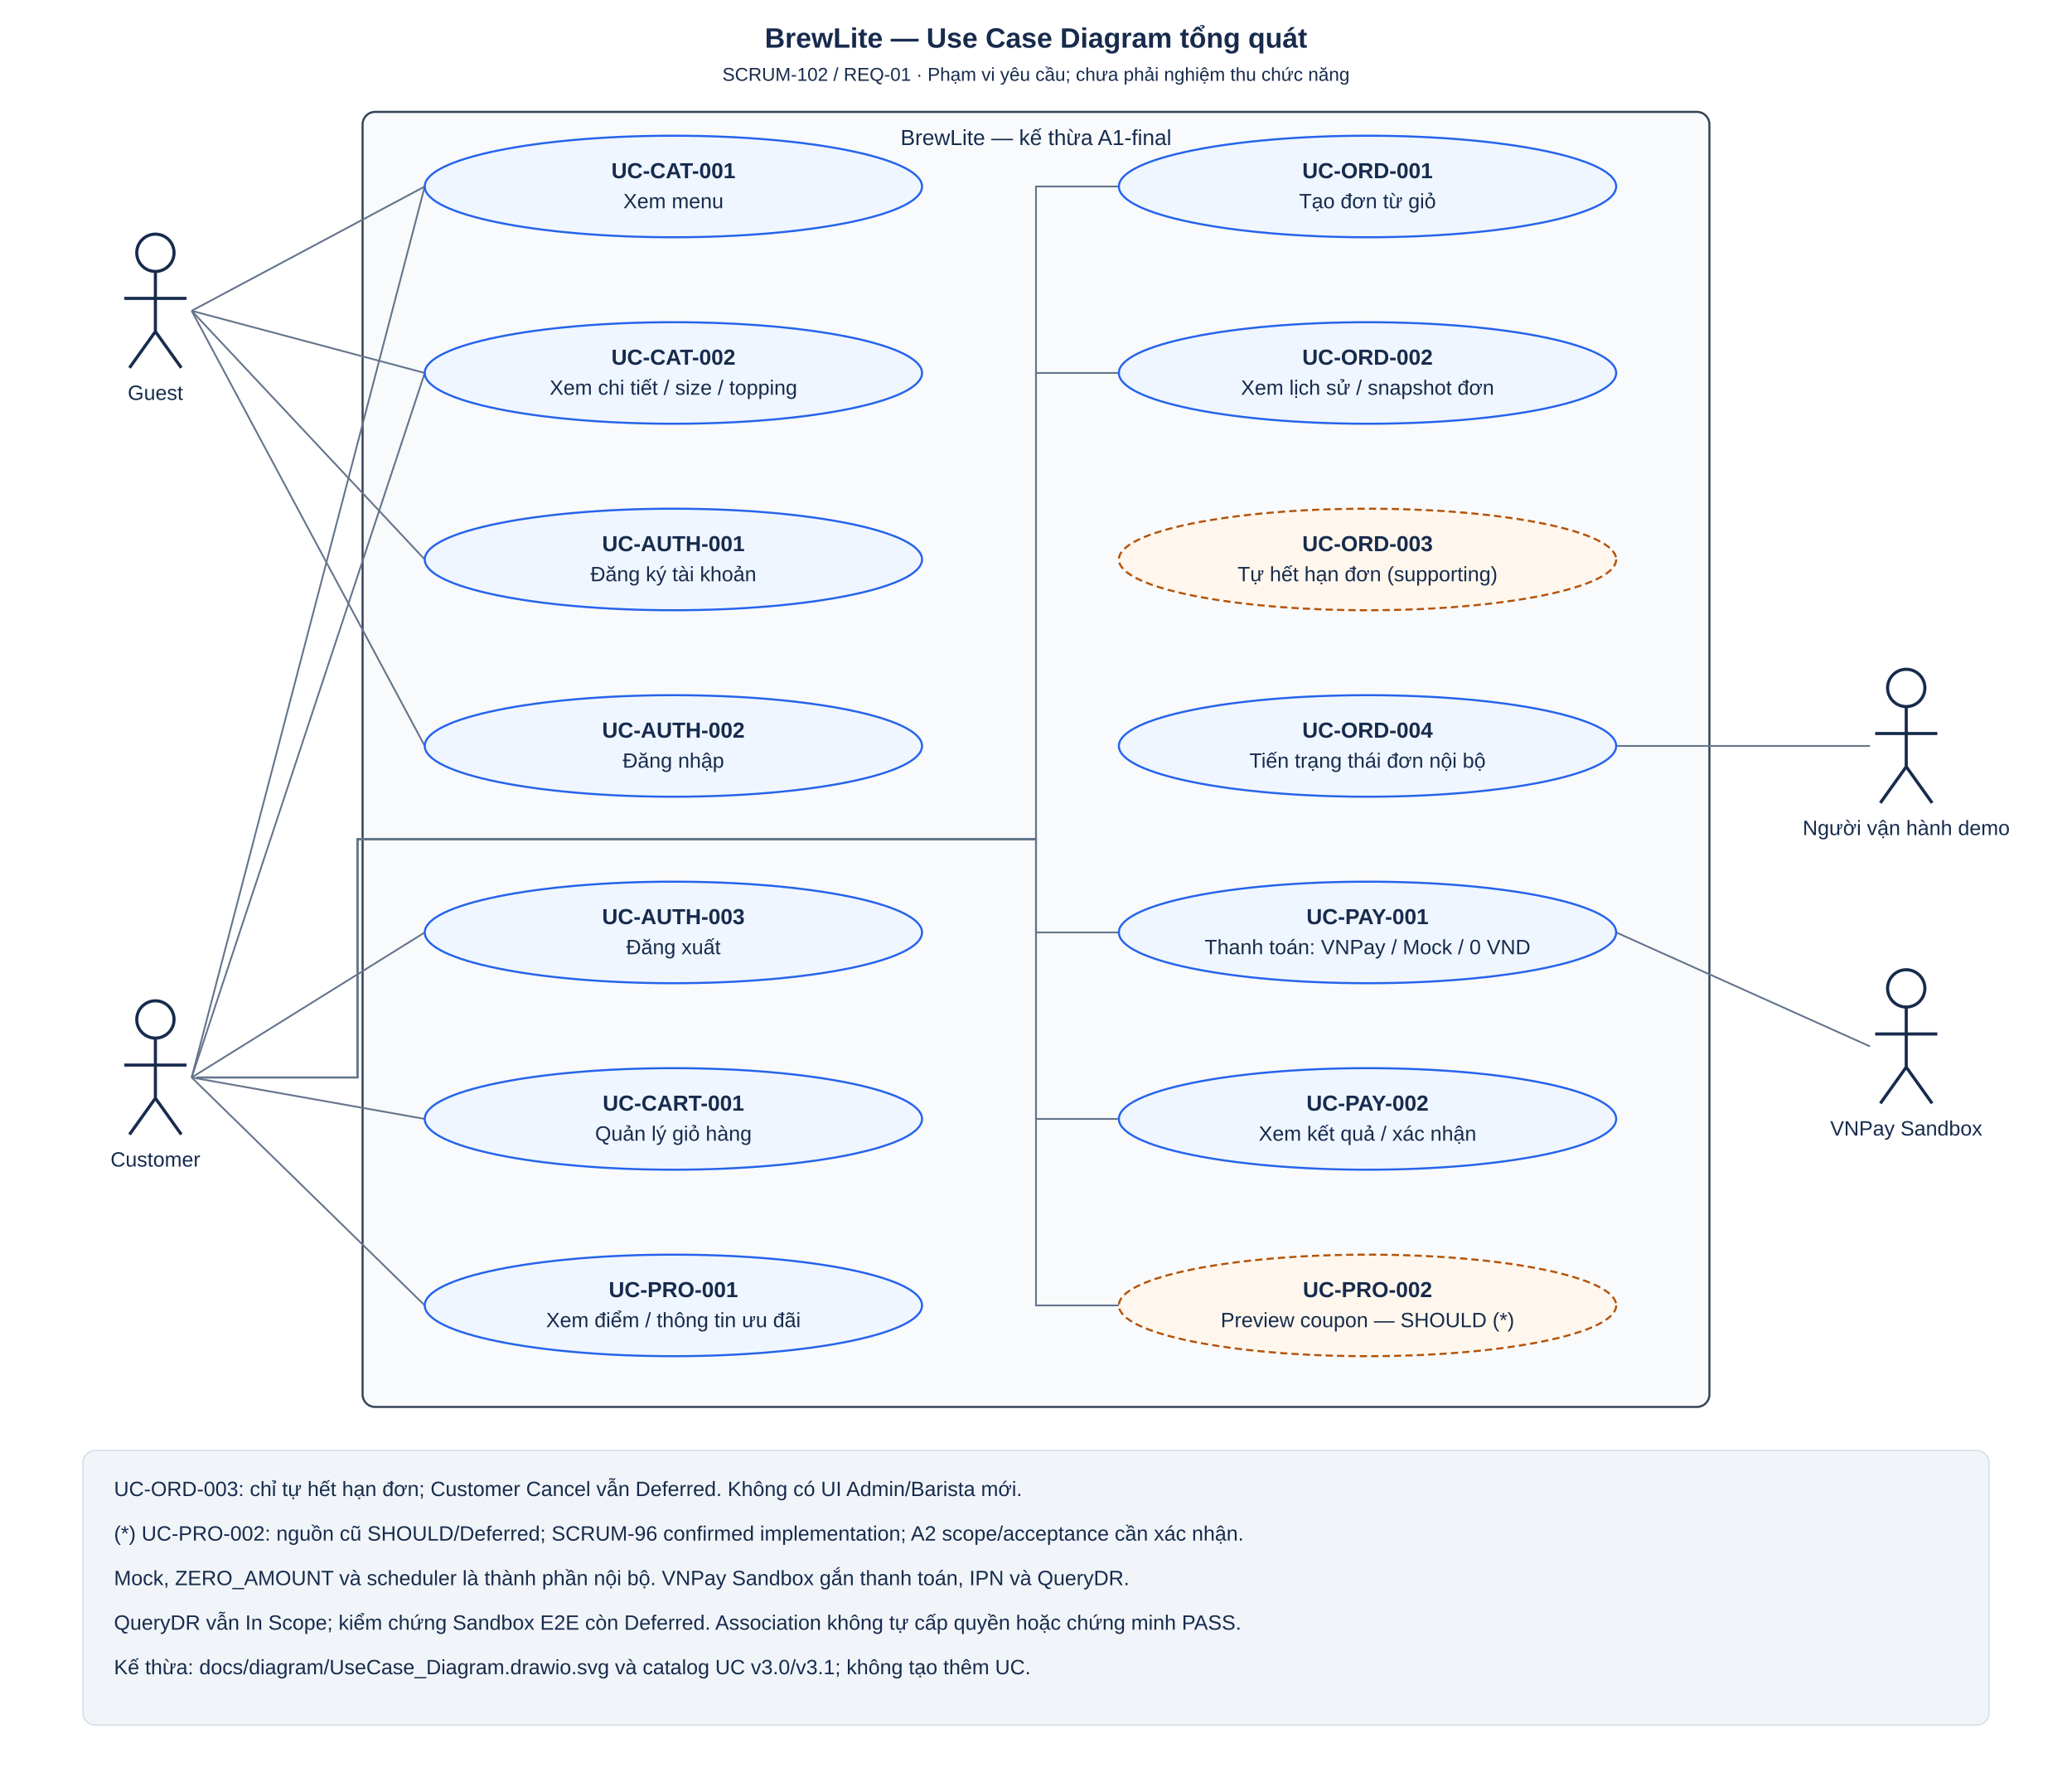
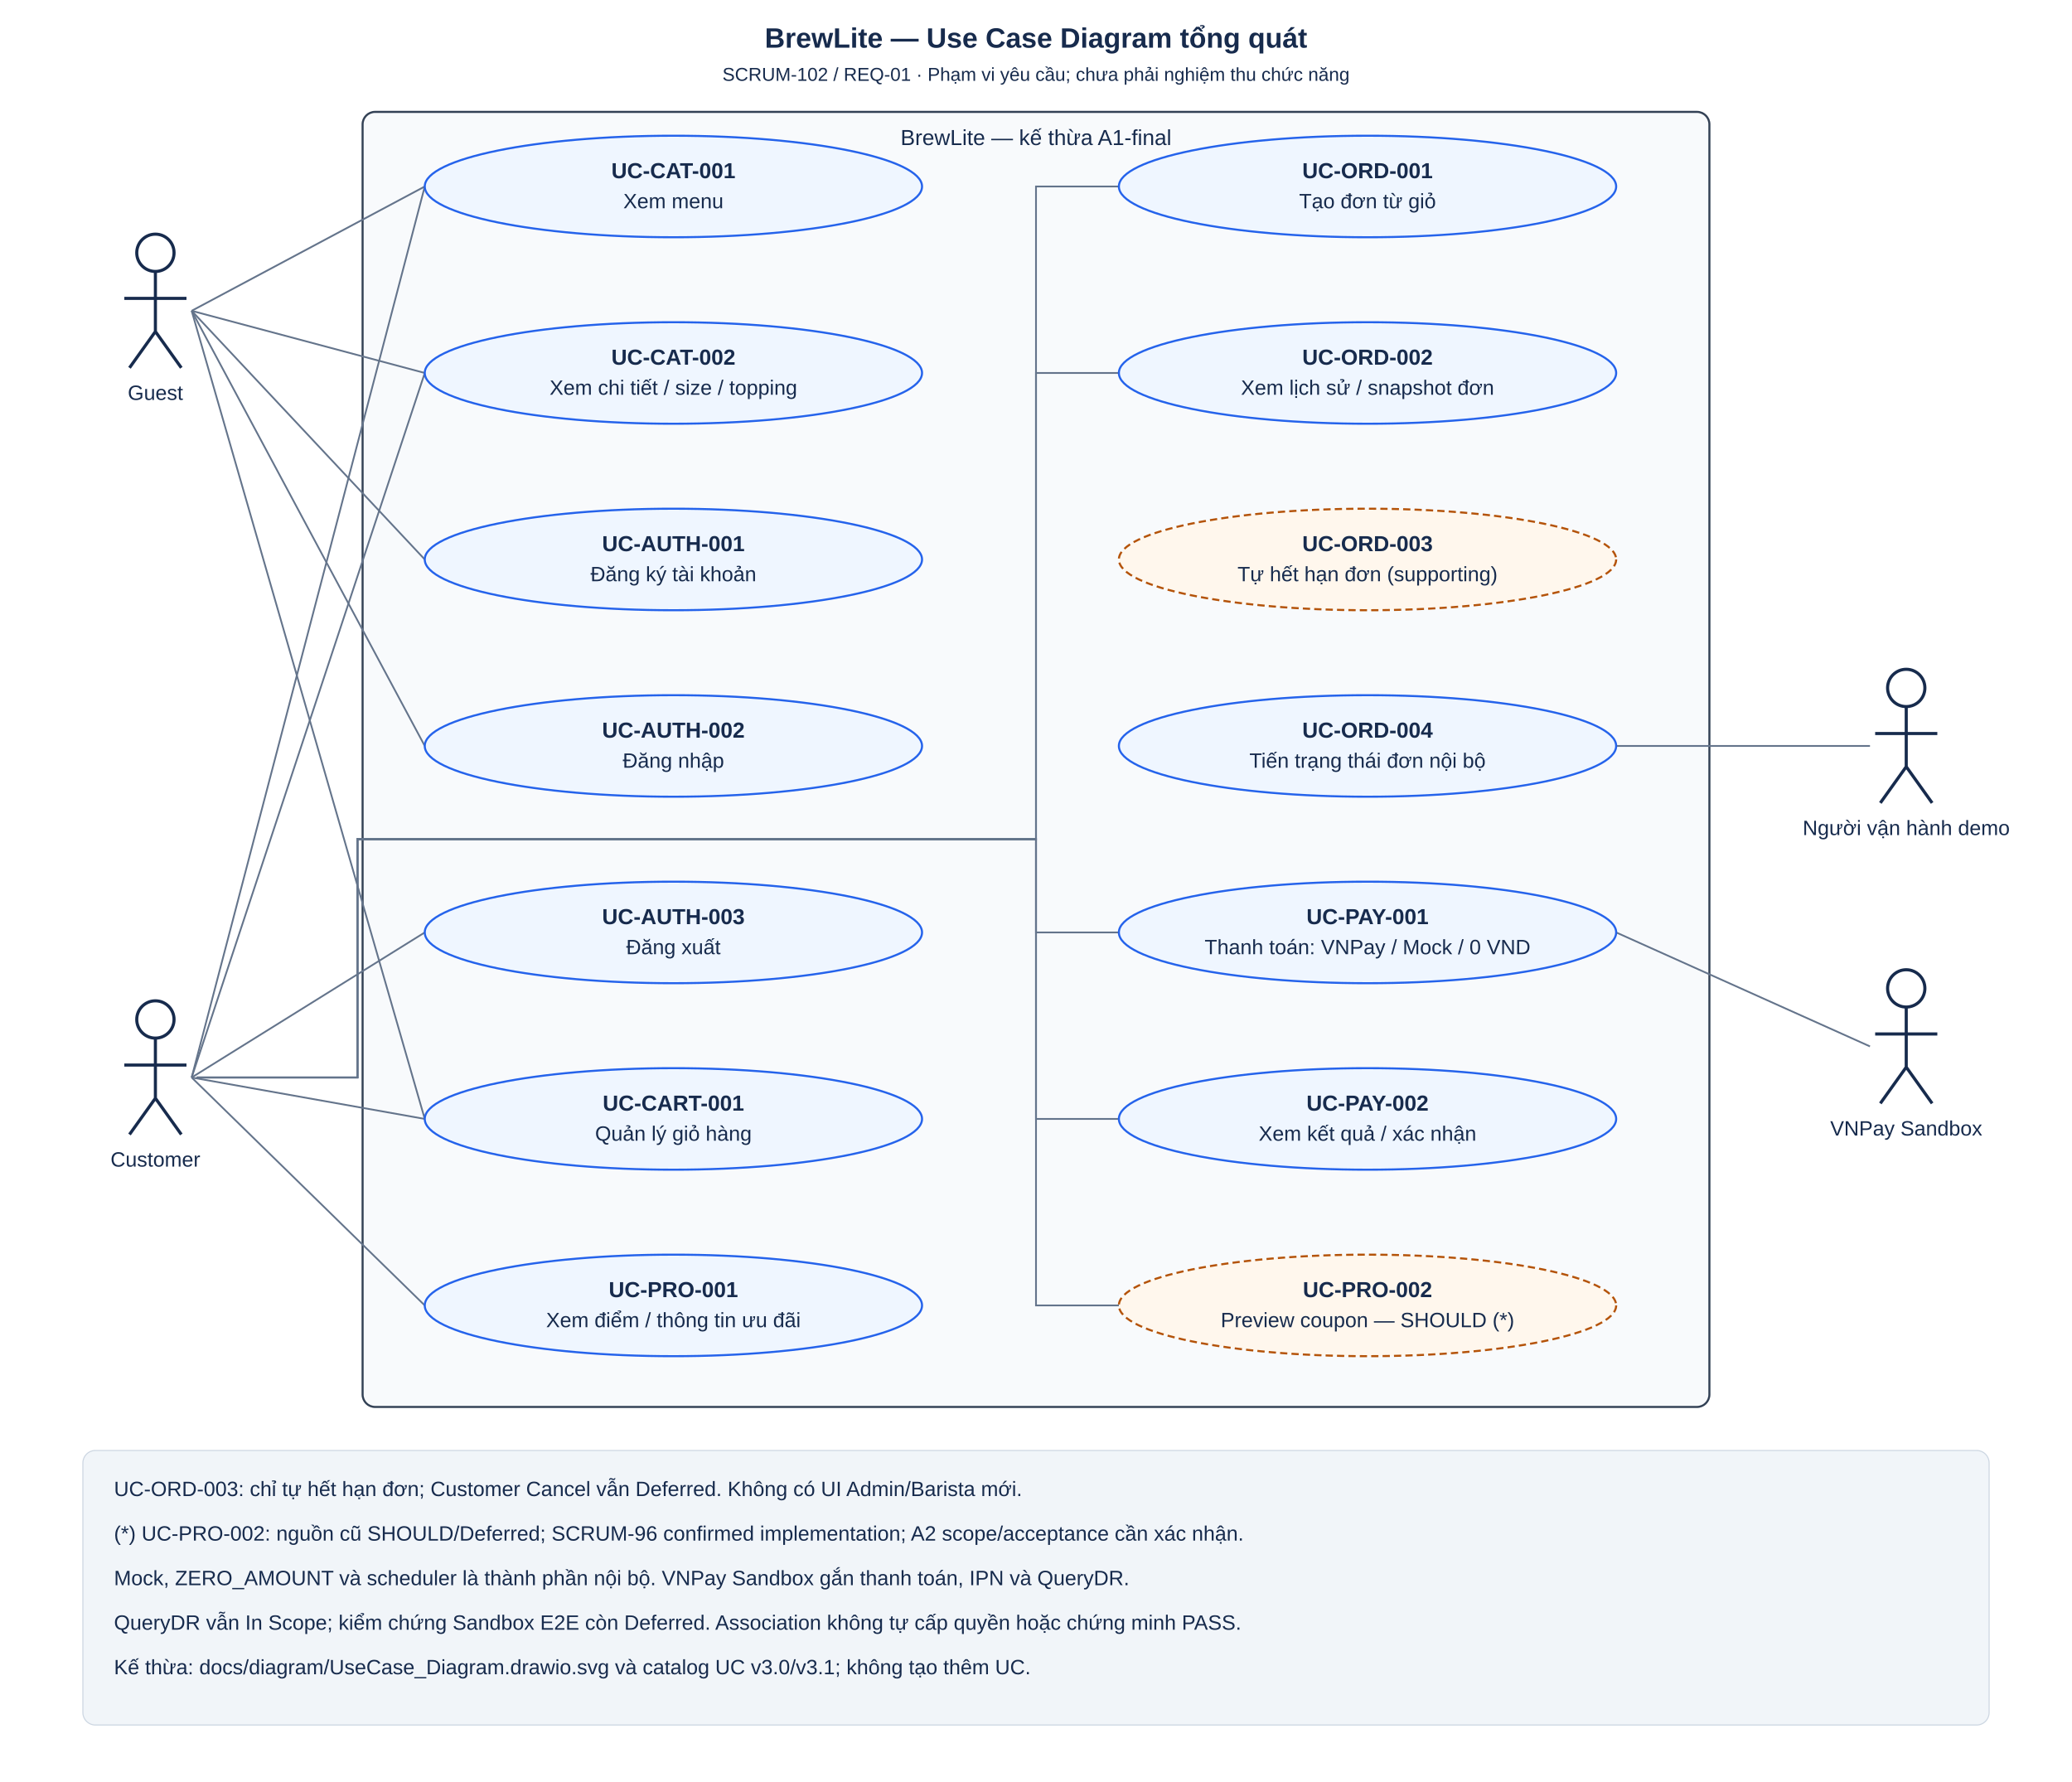
<svg xmlns="http://www.w3.org/2000/svg" width="2000" height="1720" viewBox="0 0 2000 1720">
  <rect width="2000" height="1720" fill="#fff" />
  <g font-family="Segoe UI,Arial,sans-serif" fill="#172b4d">
    <text x="1000" y="46" text-anchor="middle" font-size="27" font-weight="bold">BrewLite — Use Case Diagram tổng quát</text>
    <text x="1000" y="78" text-anchor="middle" font-size="18">SCRUM-102 / REQ-01 · Phạm vi yêu cầu; chưa phải nghiệm thu chức năng</text>
    <rect x="350" y="108" width="1300" height="1250" rx="12" fill="#f8fafc" stroke="#334155" stroke-width="2" />
    <text x="1000" y="140" font-size="21" text-anchor="middle">BrewLite — kế thừa A1-final</text>
    <path d="M 185 300 L 410 180" fill="none" stroke="#64748b" stroke-width="1.7" />
    <path d="M 185 300 L 410 360" fill="none" stroke="#64748b" stroke-width="1.7" />
    <path d="M 185 300 L 410 540" fill="none" stroke="#64748b" stroke-width="1.7" />
    <path d="M 185 300 L 410 720" fill="none" stroke="#64748b" stroke-width="1.7" />
    <path d="M 185 1040 L 410 180" fill="none" stroke="#64748b" stroke-width="1.7" />
    <path d="M 185 1040 L 410 360" fill="none" stroke="#64748b" stroke-width="1.7" />
    <path d="M 185 1040 L 410 900" fill="none" stroke="#64748b" stroke-width="1.7" />
    <path d="M 185 1040 L 410 1080" fill="none" stroke="#64748b" stroke-width="1.7" />
    <path d="M 185 1040 L 410 1260" fill="none" stroke="#64748b" stroke-width="1.7" />
    <path d="M 190 1040 H 345 V 810 H 1000 V 180 H 1080" fill="none" stroke="#64748b" stroke-width="1.7" />
    <path d="M 190 1040 H 345 V 810 H 1000 V 360 H 1080" fill="none" stroke="#64748b" stroke-width="1.7" />
    <path d="M 190 1040 H 345 V 810 H 1000 V 900 H 1080" fill="none" stroke="#64748b" stroke-width="1.7" />
    <path d="M 190 1040 H 345 V 810 H 1000 V 1080 H 1080" fill="none" stroke="#64748b" stroke-width="1.7" />
    <path d="M 190 1040 H 345 V 810 H 1000 V 1260 H 1080" fill="none" stroke="#64748b" stroke-width="1.7" />
    <path d="M 1805 720 L 1560 720" fill="none" stroke="#64748b" stroke-width="1.7" />
    <path d="M 1805 1010 L 1560 900" fill="none" stroke="#64748b" stroke-width="1.7" />
+     <path d="M 185 300 L 410 1080" fill="none" stroke="#64748b" stroke-width="1.7" />
    <ellipse cx="650" cy="180" rx="240" ry="49" fill="#eff6ff" stroke="#2563eb" stroke-width="2" />
    <text x="650" y="172" text-anchor="middle" font-size="21" font-weight="bold">UC-CAT-001</text>
    <text x="650" y="201" text-anchor="middle" font-size="20">Xem menu</text>
    <ellipse cx="650" cy="360" rx="240" ry="49" fill="#eff6ff" stroke="#2563eb" stroke-width="2" />
    <text x="650" y="352" text-anchor="middle" font-size="21" font-weight="bold">UC-CAT-002</text>
    <text x="650" y="381" text-anchor="middle" font-size="20">Xem chi tiết / size / topping</text>
    <ellipse cx="650" cy="540" rx="240" ry="49" fill="#eff6ff" stroke="#2563eb" stroke-width="2" />
    <text x="650" y="532" text-anchor="middle" font-size="21" font-weight="bold">UC-AUTH-001</text>
    <text x="650" y="561" text-anchor="middle" font-size="20">Đăng ký tài khoản</text>
    <ellipse cx="650" cy="720" rx="240" ry="49" fill="#eff6ff" stroke="#2563eb" stroke-width="2" />
    <text x="650" y="712" text-anchor="middle" font-size="21" font-weight="bold">UC-AUTH-002</text>
    <text x="650" y="741" text-anchor="middle" font-size="20">Đăng nhập</text>
    <ellipse cx="650" cy="900" rx="240" ry="49" fill="#eff6ff" stroke="#2563eb" stroke-width="2" />
    <text x="650" y="892" text-anchor="middle" font-size="21" font-weight="bold">UC-AUTH-003</text>
    <text x="650" y="921" text-anchor="middle" font-size="20">Đăng xuất</text>
    <ellipse cx="650" cy="1080" rx="240" ry="49" fill="#eff6ff" stroke="#2563eb" stroke-width="2" />
    <text x="650" y="1072" text-anchor="middle" font-size="21" font-weight="bold">UC-CART-001</text>
    <text x="650" y="1101" text-anchor="middle" font-size="20">Quản lý giỏ hàng</text>
    <ellipse cx="650" cy="1260" rx="240" ry="49" fill="#eff6ff" stroke="#2563eb" stroke-width="2" />
    <text x="650" y="1252" text-anchor="middle" font-size="21" font-weight="bold">UC-PRO-001</text>
    <text x="650" y="1281" text-anchor="middle" font-size="20">Xem điểm / thông tin ưu đãi</text>
    <ellipse cx="1320" cy="180" rx="240" ry="49" fill="#eff6ff" stroke="#2563eb" stroke-width="2" />
    <text x="1320" y="172" text-anchor="middle" font-size="21" font-weight="bold">UC-ORD-001</text>
    <text x="1320" y="201" text-anchor="middle" font-size="20">Tạo đơn từ giỏ</text>
    <ellipse cx="1320" cy="360" rx="240" ry="49" fill="#eff6ff" stroke="#2563eb" stroke-width="2" />
    <text x="1320" y="352" text-anchor="middle" font-size="21" font-weight="bold">UC-ORD-002</text>
    <text x="1320" y="381" text-anchor="middle" font-size="20">Xem lịch sử / snapshot đơn</text>
    <ellipse cx="1320" cy="540" rx="240" ry="49" fill="#fff7ed" stroke="#b45309" stroke-width="2" stroke-dasharray="7 4" />
    <text x="1320" y="532" text-anchor="middle" font-size="21" font-weight="bold">UC-ORD-003</text>
    <text x="1320" y="561" text-anchor="middle" font-size="20">Tự hết hạn đơn (supporting)</text>
    <ellipse cx="1320" cy="720" rx="240" ry="49" fill="#eff6ff" stroke="#2563eb" stroke-width="2" />
    <text x="1320" y="712" text-anchor="middle" font-size="21" font-weight="bold">UC-ORD-004</text>
    <text x="1320" y="741" text-anchor="middle" font-size="20">Tiến trạng thái đơn nội bộ</text>
    <ellipse cx="1320" cy="900" rx="240" ry="49" fill="#eff6ff" stroke="#2563eb" stroke-width="2" />
    <text x="1320" y="892" text-anchor="middle" font-size="21" font-weight="bold">UC-PAY-001</text>
    <text x="1320" y="921" text-anchor="middle" font-size="20">Thanh toán: VNPay / Mock / 0 VND</text>
    <ellipse cx="1320" cy="1080" rx="240" ry="49" fill="#eff6ff" stroke="#2563eb" stroke-width="2" />
    <text x="1320" y="1072" text-anchor="middle" font-size="21" font-weight="bold">UC-PAY-002</text>
    <text x="1320" y="1101" text-anchor="middle" font-size="20">Xem kết quả / xác nhận</text>
    <ellipse cx="1320" cy="1260" rx="240" ry="49" fill="#fff7ed" stroke="#b45309" stroke-width="2" stroke-dasharray="7 4" />
    <text x="1320" y="1252" text-anchor="middle" font-size="21" font-weight="bold">UC-PRO-002</text>
    <text x="1320" y="1281" text-anchor="middle" font-size="20">Preview coupon — SHOULD (*)</text>
    <g stroke="#172b4d" stroke-width="3" fill="white">
      <circle cx="150" cy="244" r="18" />
      <path d="M 150 262 V 320 M 120 288 H 180 M 150 320 L 125 355 M 150 320 L 175 355" fill="none" />
    </g>
    <text x="150" y="386" text-anchor="middle" font-size="20">Guest</text>
    <g stroke="#172b4d" stroke-width="3" fill="white">
      <circle cx="150" cy="984" r="18" />
      <path d="M 150 1002 V 1060 M 120 1028 H 180 M 150 1060 L 125 1095 M 150 1060 L 175 1095" fill="none" />
    </g>
    <text x="150" y="1126" text-anchor="middle" font-size="20">Customer</text>
    <g stroke="#172b4d" stroke-width="3" fill="white">
      <circle cx="1840" cy="664" r="18" />
      <path d="M 1840 682 V 740 M 1810 708 H 1870 M 1840 740 L 1815 775 M 1840 740 L 1865 775" fill="none" />
    </g>
    <text x="1840" y="806" text-anchor="middle" font-size="20">Người vận hành demo</text>
    <g stroke="#172b4d" stroke-width="3" fill="white">
      <circle cx="1840" cy="954" r="18" />
      <path d="M 1840 972 V 1030 M 1810 998 H 1870 M 1840 1030 L 1815 1065 M 1840 1030 L 1865 1065" fill="none" />
    </g>
    <text x="1840" y="1096" text-anchor="middle" font-size="20">VNPay Sandbox</text>
    <rect x="80" y="1400" width="1840" height="265" rx="12" fill="#f1f5f9" stroke="#cbd5e1" />
    <text x="110" y="1444" font-size="20">UC-ORD-003: chỉ tự hết hạn đơn; Customer Cancel vẫn Deferred. Không có UI Admin/Barista mới.</text>
    <text x="110" y="1487" font-size="20">(*) UC-PRO-002: nguồn cũ SHOULD/Deferred; SCRUM-96 confirmed implementation; A2 scope/acceptance cần xác nhận.</text>
    <text x="110" y="1530" font-size="20">Mock, ZERO_AMOUNT và scheduler là thành phần nội bộ. VNPay Sandbox gắn thanh toán, IPN và QueryDR.</text>
    <text x="110" y="1573" font-size="20">QueryDR vẫn In Scope; kiểm chứng Sandbox E2E còn Deferred. Association không tự cấp quyền hoặc chứng minh PASS.</text>
    <text x="110" y="1616" font-size="20">Kế thừa: docs/diagram/UseCase_Diagram.drawio.svg và catalog UC v3.0/v3.1; không tạo thêm UC.</text>
  </g>
</svg>
